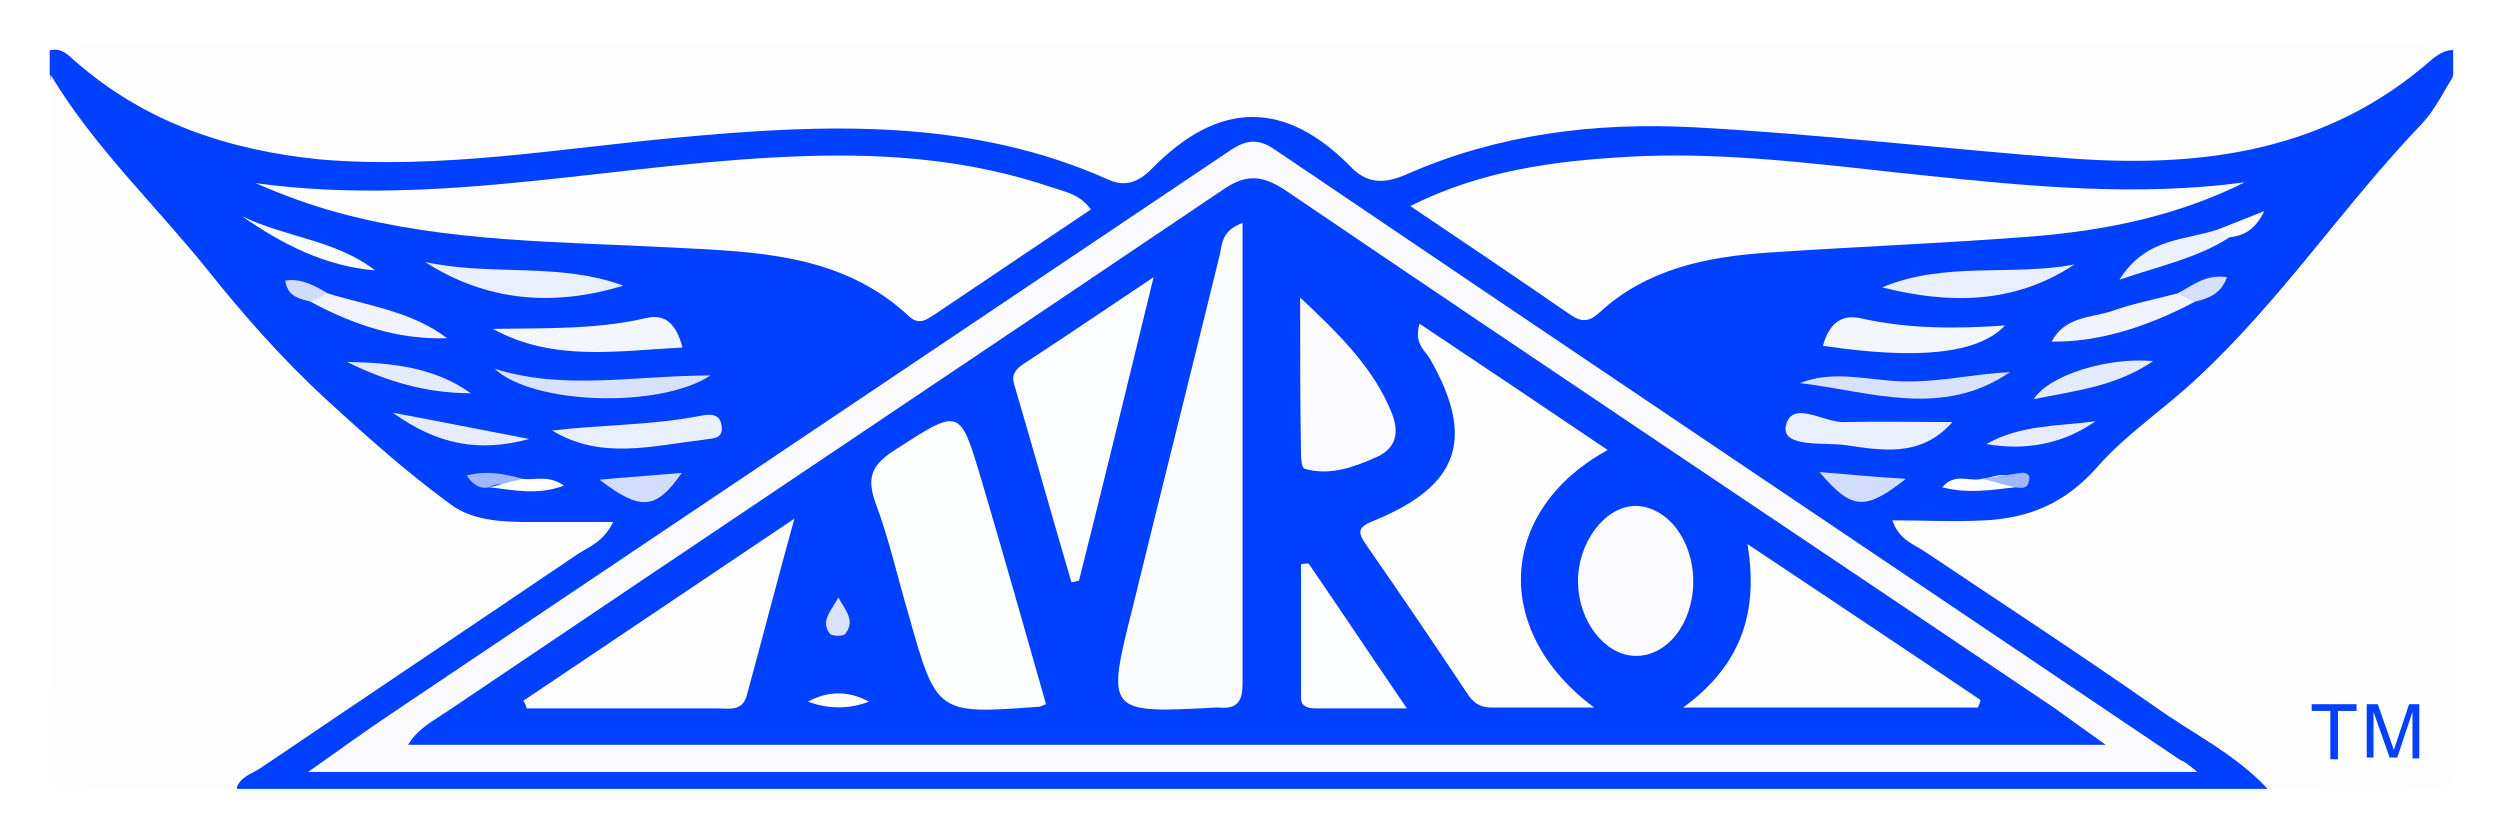
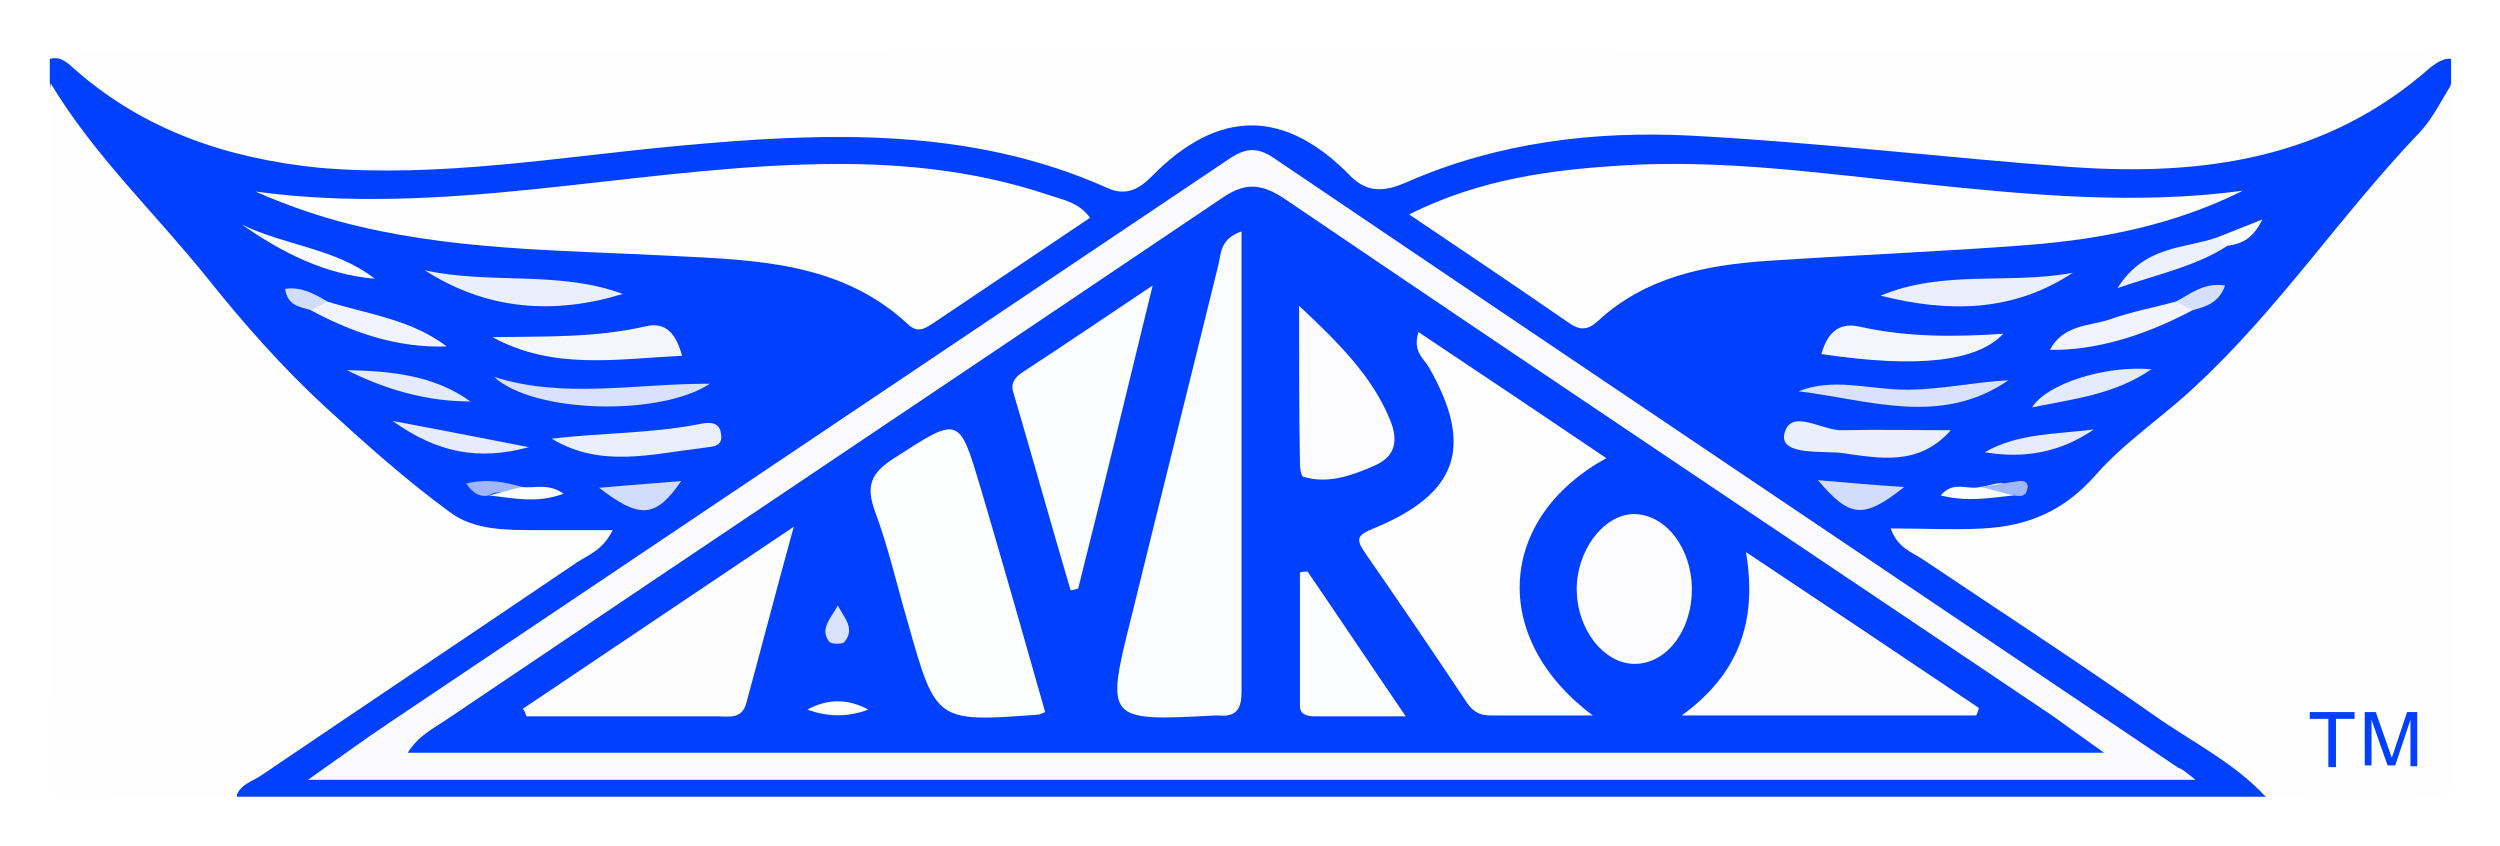
- <svg xmlns="http://www.w3.org/2000/svg" role="img" viewBox="-3.17 0.08 295.10 98.60">
+ <svg xmlns="http://www.w3.org/2000/svg" role="img" viewBox="-3.18 -0.93 295.36 99.86">
  <style>svg {enable-background:new 0 0 288 99.3}</style>
  <style>.st0{fill:#0040fe}.st1{fill:#fefefe}.st3{fill:#f4f6fe}.st4{fill:#eaeffe}.st9{fill:#fafbfe}.st13{fill:#9fb7fe}.st14{fill:#fcfdfe}</style>
  <path d="M264.5 93.2H24.8c-.8-3.3 1.9-4.4 3.9-5.8 11.3-8.2 23.2-15.7 35-23.7-4-.3-7.9.2-11.6-1.1-1.8-.6-3.6-1.3-5.1-2.5-13-10.2-24.4-22.2-34.4-35.4-1-1.3-1.9-2.6-3.1-3.6-3.9-3.2-5.9-7.4-6.8-12.2V6c3.1-.7 5.5.9 7.8 2.4 11.3 7.6 23.9 8.9 37 8.3 12.7-.6 25.3-2.5 38.1-3.4 14-1 27.7.1 40.9 4.9 2.7 1 4.9-.1 7.1-1.5 11.3-7.6 10.5-7.6 21.8 0 2.8 1.9 5.4 2.3 8.5 1.1 16.1-6 32.8-5.5 49.5-3.6 10.6 1.2 21.2 2.7 31.9 2.9 11.8.2 23.5-1.6 33.7-8.9 2.1-1.5 4.5-3 7.4-2.2v2.9c-.9 4.8-3.5 8.5-6.7 12.3-5 6-10.1 11.8-15 17.9-4.6 5.7-9.8 10.9-15.7 15.2-1.4 1-2.9 2-4.1 3.3-3.7 4.3-8.6 5.9-14.1 6.1-1.7.1-3.5-.1-5.3.2 11.7 7.9 23.6 15.4 34.9 23.7 2.2 1.3 5 2.3 4.1 5.6z" class="st0" />
  <path d="M286.6 6c-1-.1-1.8.4-2.6 1-12.3 10.9-27 12.9-42.5 11.8-14.9-1.1-29.8-2.9-44.8-3.7-11.5-.6-23 .8-33.7 5.5-2.5 1.1-4.5 1.3-6.5-.6-7.9-8.2-15.8-8.1-23.7 0-1.3 1.3-2.9 2.3-5.1 1.3-16.3-7.3-33.5-6.6-50.7-5-14.1 1.3-28.1 3.8-42.4 2.6-10.9-1.1-20.7-4.4-28.9-11.6-.8-.7-1.6-1.6-2.9-1.3 1.1-2 2.9-.9 4.3-.9 91.7-.1 183.4-.1 275.2 0 1.4 0 3.2-1.1 4.3.9zM2.8 8.9c5.1 8.5 12.3 15.3 18.5 23 4.3 5.4 8.9 10.6 14 15.3 4.7 4.3 9.5 8.6 14.7 12.4 2.8 2.1 6.6 2.1 10.1 2.1h9.1c-1.1 2.3-2.8 2.9-4.2 3.8-12.4 8.4-24.8 16.7-37.2 25.1-1.1.8-2.7 1.1-3.1 2.7-6 0-12.1-.2-18.1.1-3.1.1-4.1-.3-4-3.8.3-27 .2-53.9.2-80.7zm261.7 84.3c-3.8-4.1-8.8-6.5-13.3-9.7-9-6.3-18.2-12.3-27.3-18.4-1.2-.8-2.9-1.3-3.7-3.6 3.8 0 7.4.2 11 0 5.2-.3 9.4-2 13.2-6.3 3.4-3.9 8-6.9 11.9-10.6 9.8-9.1 17.2-20.3 26.4-29.9 1.6-1.7 2.6-3.9 3.9-5.9 0 27-.1 54 .1 81 0 2.9-.6 3.6-3.4 3.4-6.3-.2-12.5 0-18.8 0z" class="st1" />
  <path fill="#fbfbfe" d="M256.2 91.2h-223c3.7-2.6 6.7-4.8 9.7-6.8 32.9-22.1 65.7-44.1 98.6-66.2 2-1.4 3.5-2.1 5.9-.4 35.6 24.1 71.2 48 106.8 72 .4.1.9.5 2 1.4z" />
  <path d="M125.6 24.8l-18.3 12.3c-1.1.7-2 1.5-3.3.2-7.9-7.3-18-7.5-27.8-8-13.2-.7-26.5-.6-39.4-4.1-3.3-.9-6.6-2.1-9.8-3.5 22 3 43.4-2.6 65.2-3.2 9.8-.3 19.4.5 28.8 3.7 1.5.5 3.3.8 4.6 2.6zm37.7-.4c8.4-4.2 16.9-5.3 25.5-5.8 11.9-.7 23.6 1 35.3 2.2 12.5 1.3 25.1 2.5 37.7.8-8 4-16.5 5.7-25.2 6.4-10.3.8-20.7 1.2-31.1 1.9-7.2.5-14.3 1.9-19.9 7.1-1.2 1.1-2.1 1.1-3.3.3-6.1-4.2-12.3-8.4-19-12.9z" class="st1" />
  <path d="M55 38.9c6.1-.1 12.2.1 18.2-1.3 2.3-.5 3.5.9 4.2 3.5-7.8.4-15.3 1.7-22.4-2.2z" class="st3" />
  <path d="M47 31c7.7 1.7 15.9 0 23.4 2.8-8.2 2.5-16.1 1.9-23.4-2.8zm172 3c7.4-3.1 15.2-1.3 22.7-2.7C234.6 36 226.9 36 219 34z" class="st4" />
  <path d="M212 40.9c.8-2.8 2.3-3.8 4.7-3.2 5.5 1.2 11 1.2 16.8.8-3.1 3.3-10.1 4.1-21.5 2.4z" class="st3" />
  <path d="M227.3 49.9c-3.8 4.3-8.5 3.3-12.8 2.7-2.4-.3-7.2.3-6.9-2.1.6-3.4 4.5-.5 6.9-.6 4.3-.1 8.5 0 12.8 0zM62 50.9c5.8-.7 11.6-.6 17.3-1.7 1-.2 2.5-.5 2.7 1.1.3 1.7-1.2 1.5-2.2 1.7-6 .7-12 2.4-17.8-1.1z" class="st4" />
  <path fill="#d8e2fe" d="M234.1 44c-8 5.5-16.5 2.3-24.8 1.3 4-1.6 8.1-.3 12.2-.2 4.3.1 8.4-.9 12.6-1.1z" />
  <path fill="#d8e1fe" d="M55.2 43.6c8.2 2.6 16.5.8 25.5.8-5.9 3.9-20.9 3.5-25.5-.8z" />
  <path fill="#f1f4fe" d="M255.9 35.7c-6 3.2-11.8 4.8-16.9 4.7 1.6-3 4.7-2.8 7.1-3.6 2.5-.9 5.2-1.4 7.8-2.1 1.1-.5 2-.8 2 1zm-220.4-1c4.8 1.5 9.9 2.1 14.1 5.3-5.8.2-11.1-1.6-16.1-4.3-.1-1.8.9-1.5 2-1z" />
  <path fill="#e4ebfe" d="M52.4 46.5c-5.2 0-10-1.4-14.6-3.7 5.2.1 10.3.6 14.6 3.7zM251 42.7c-4.4 3-9.2 3.5-14.1 4.5 1.7-2.8 8.7-5 14.1-4.5z" />
  <path d="M25.4 25.6c5.1 2.5 11.1 2.8 15.7 6.4-5.9-.5-11-3.1-15.7-6.4z" class="st9" />
  <path fill="#ecf1fe" d="M260 28.1c-3.7 2.4-8 3.3-13 5 3.2-5.1 7.9-4.6 11.8-6 .5.3 1.1.4 1.2 1z" />
  <path fill="#e6ecfe" d="M43.2 48.8c5.9 1.1 10.4 2 16.1 3.1-5.9 1.6-10.8.7-16.1-3.1zm201 1c-3.9 2.7-8.2 3.5-12.9 2.7 4-2.3 8.5-2.1 12.9-2.7z" />
  <path fill="#d2ddfe" d="M67.6 56.7c3.3-.3 6.3-.5 9.7-.8-3 4.4-4.9 4.5-9.7.8zm144-.9c3.6.3 6.8.6 10.2.8-4.8 3.8-6.4 3.7-10.2-.8z" />
  <path d="M54.6 57.6c-1 .2-1.8-.1-2.7-1.4 2.4-.6 4.5-.2 6.6.4-1 1.4-2.7.1-3.9 1z" class="st13" />
  <path d="M54.6 57.6c1.3-.3 2.6-.7 3.9-1 1.4.2 3.1-.5 4.9.8-3.2 1.2-6 .5-8.8.2zm180.1 0c-2.8.3-5.5.8-8.6 0 1.5-1.8 3.2-.6 4.7-1 1.4-.1 3.2-1.4 3.9 1z" class="st14" />
  <path fill="#d5dffe" d="M255.9 35.7c-.7-.3-1.3-.6-2-1 1.7-.9 3.3-2.3 5.8-1.9-.7 2-2.2 2.5-3.8 2.9z" />
  <path d="M234.7 57.6c-1.3-.3-2.6-.7-3.9-1 1.5-.2 3.1-.5 4.6-.7.7-.1 1.2.3.9 1.1-.2.8-.9.7-1.6.6z" class="st13" />
  <path fill="#d1dcfe" d="M35.5 34.7c-.7.3-1.3.7-2 1-1.3-.4-2.7-.5-3-2.5 1.9-.3 3.5.6 5 1.5z" />
  <path d="M260 28.1c-.4-.3-.8-.6-1.2-1 1.5-.6 3-1.2 5.3-2.1-1.2 2.5-2.7 2.9-4.1 3.1z" class="st9" />
  <path d="M245.4 88H45c1.2-2 3.1-2.9 4.7-4 30.4-20.5 60.9-40.9 91.3-61.4 2.7-1.9 4.6-2 7.5-.1 30.2 20.5 60.6 40.8 90.9 61.2 1.5 1.1 3.2 2.3 6 4.3z" class="st0" />
  <path d="M185 83.6h-12c-1.2 0-2-.3-2.8-1.4-4-6-8-11.9-12.1-17.8-1.1-1.6-1-2.1 1-2.9 10-4.1 11.9-9.7 6.5-19.1-.6-1-1.9-1.8-1.2-4.1 7.5 5 14.8 9.9 22.2 14.9-12.8 7-13.9 21.2-1.6 30.4z" class="st1" />
  <path fill="#fbfcfe" d="M143.5 26.4v54.4c0 2-.6 3-2.7 2.8h-.5c-12.8.7-12.9.6-9.8-11.7 3.4-13.9 6.9-27.8 10.3-41.7.3-1.3.2-2.9 2.7-3.8z" />
  <path fill="#fdfefe" d="M120.3 83.2c-.5.2-.7.3-.8.3-12.1.9-12.1.9-15.4-10.8-1.3-4.4-2.3-8.9-3.9-13.2-1.1-3-.5-4.5 2.1-6.2 7.9-5.1 7.8-5.2 10.4 3.5 2.6 8.8 5.1 17.6 7.6 26.4z" />
  <path fill="#fdfdfe" d="M230.3 83.6h-34.8c6.6-4.8 9-10.9 7.6-19.3 9.6 6.4 18.6 12.4 27.5 18.4 0 .3-.2.6-.3.9zm-171.7-.8c10.4-7 20.7-13.9 32-21.5-2.1 7.6-3.8 14.2-5.6 20.8-.5 2-2.1 1.6-3.5 1.6H59c-.1-.4-.2-.6-.4-.9z" />
  <path d="M133 32.8c-3.1 12.7-5.9 24.3-8.8 35.8-.3.1-.6.2-.9.2-2.3-7.8-4.5-15.7-6.8-23.5-.3-1.1.4-1.8 1.2-2.3 4.9-3.2 9.6-6.4 15.3-10.2z" class="st14" />
  <path fill="#fcfcfe" d="M196.7 68.7c0 5-3.1 8.9-6.9 8.8-3.5-.1-6.6-4-6.7-8.6-.1-4.7 3.1-9 6.7-9.1 3.8 0 6.9 4 6.9 8.9zm-46.4-33.5c4.8 4.5 8.7 8.4 10.8 13.6.9 2.3.6 4.1-1.7 5.2-2.7 1.2-5.6 2.3-8.6 1.4-.3-.1-.4-1.1-.4-1.7-.1-5.8-.1-11.6-.1-18.5z" />
  <path d="M151.3 66.6c3.7 5.4 7.3 10.8 11.6 17.1h-10.8c-.8 0-1.7-.2-1.7-1.2V66.7c.3-.1.6-.1.9-.1z" class="st14" />
  <path d="M92.2 82.9c2.4-1.3 4.8-1.3 7.2 0-2.3.9-4.8.9-7.2 0z" class="st1" />
  <path fill="#dae3fe" d="M95.8 70.6c.7 1.4 2.1 2.7.8 4.3-.2.3-1.5.3-1.8 0-1.2-1.5.2-2.8 1-4.3z" />
  <g>
    <path d="M275 83.2v.8h-2.2v5.7h-.9V84h-2.2v-.8h5.3zm1.2 0h1.3l1.9 5.4 1.8-5.4h1.2v6.4h-.8v-5.5l-1.8 5.4h-.9l-1.9-5.4v5.4h-.8v-6.3z" class="st0" />
  </g>
</svg>
